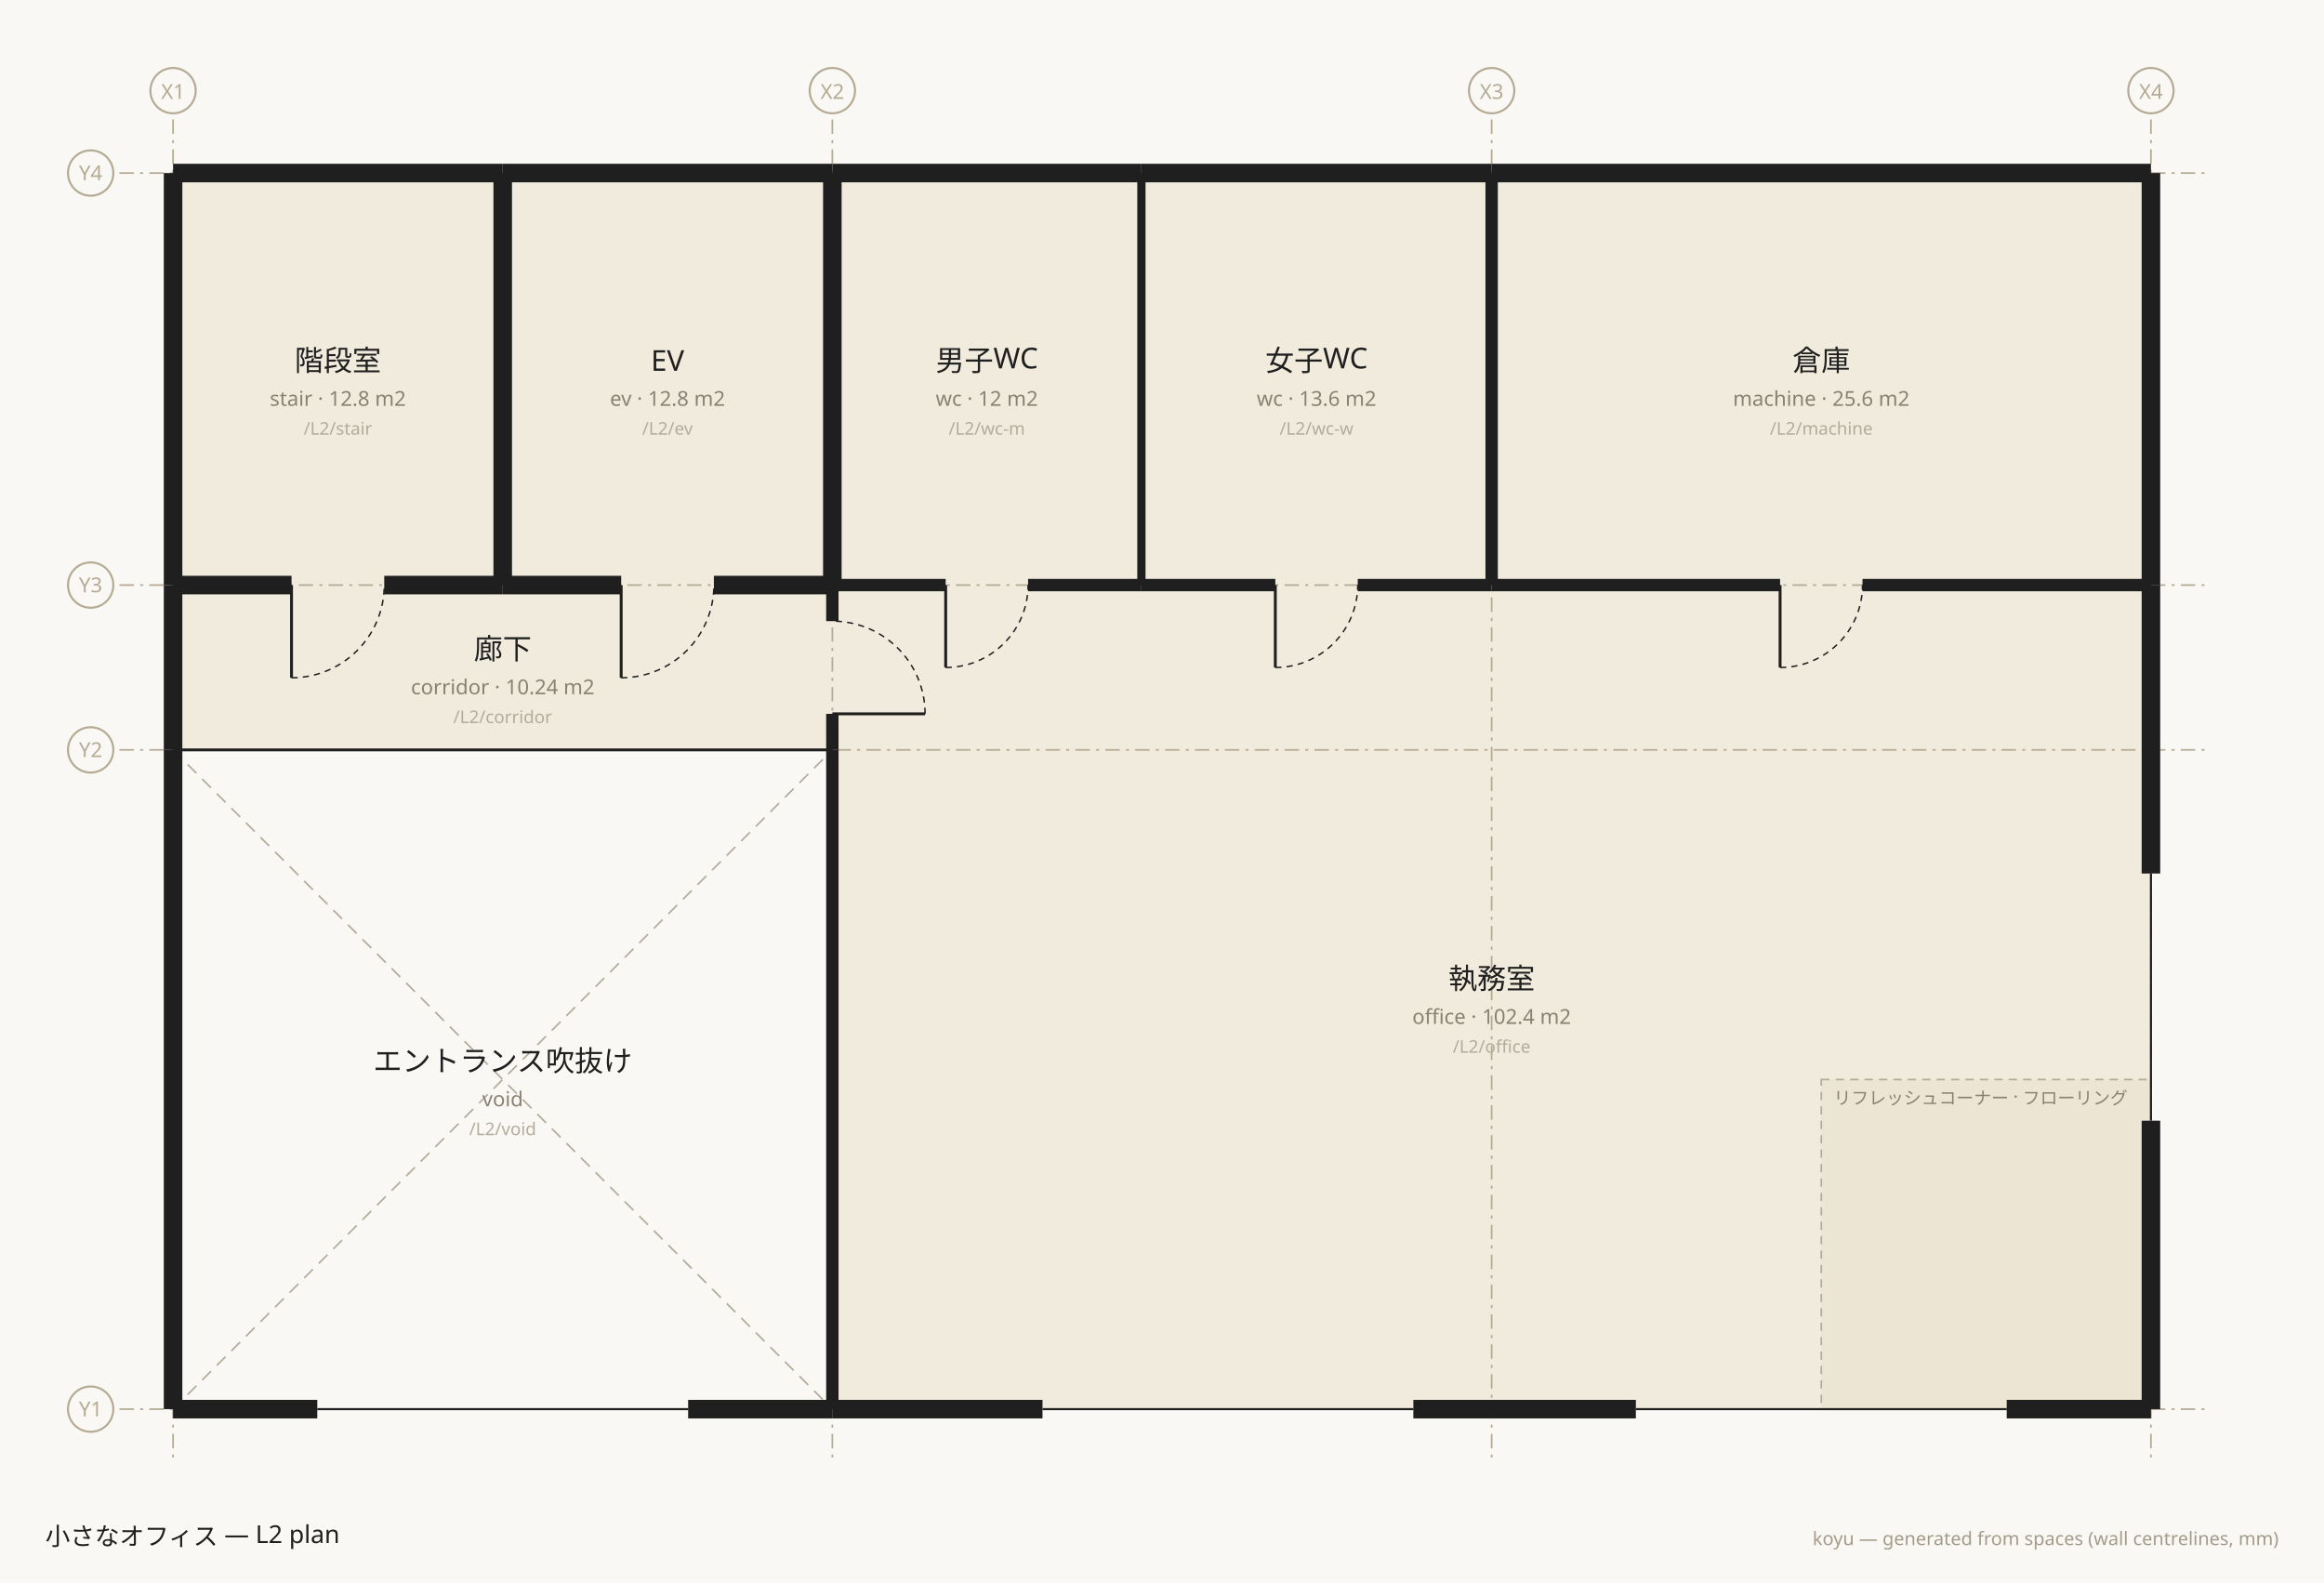
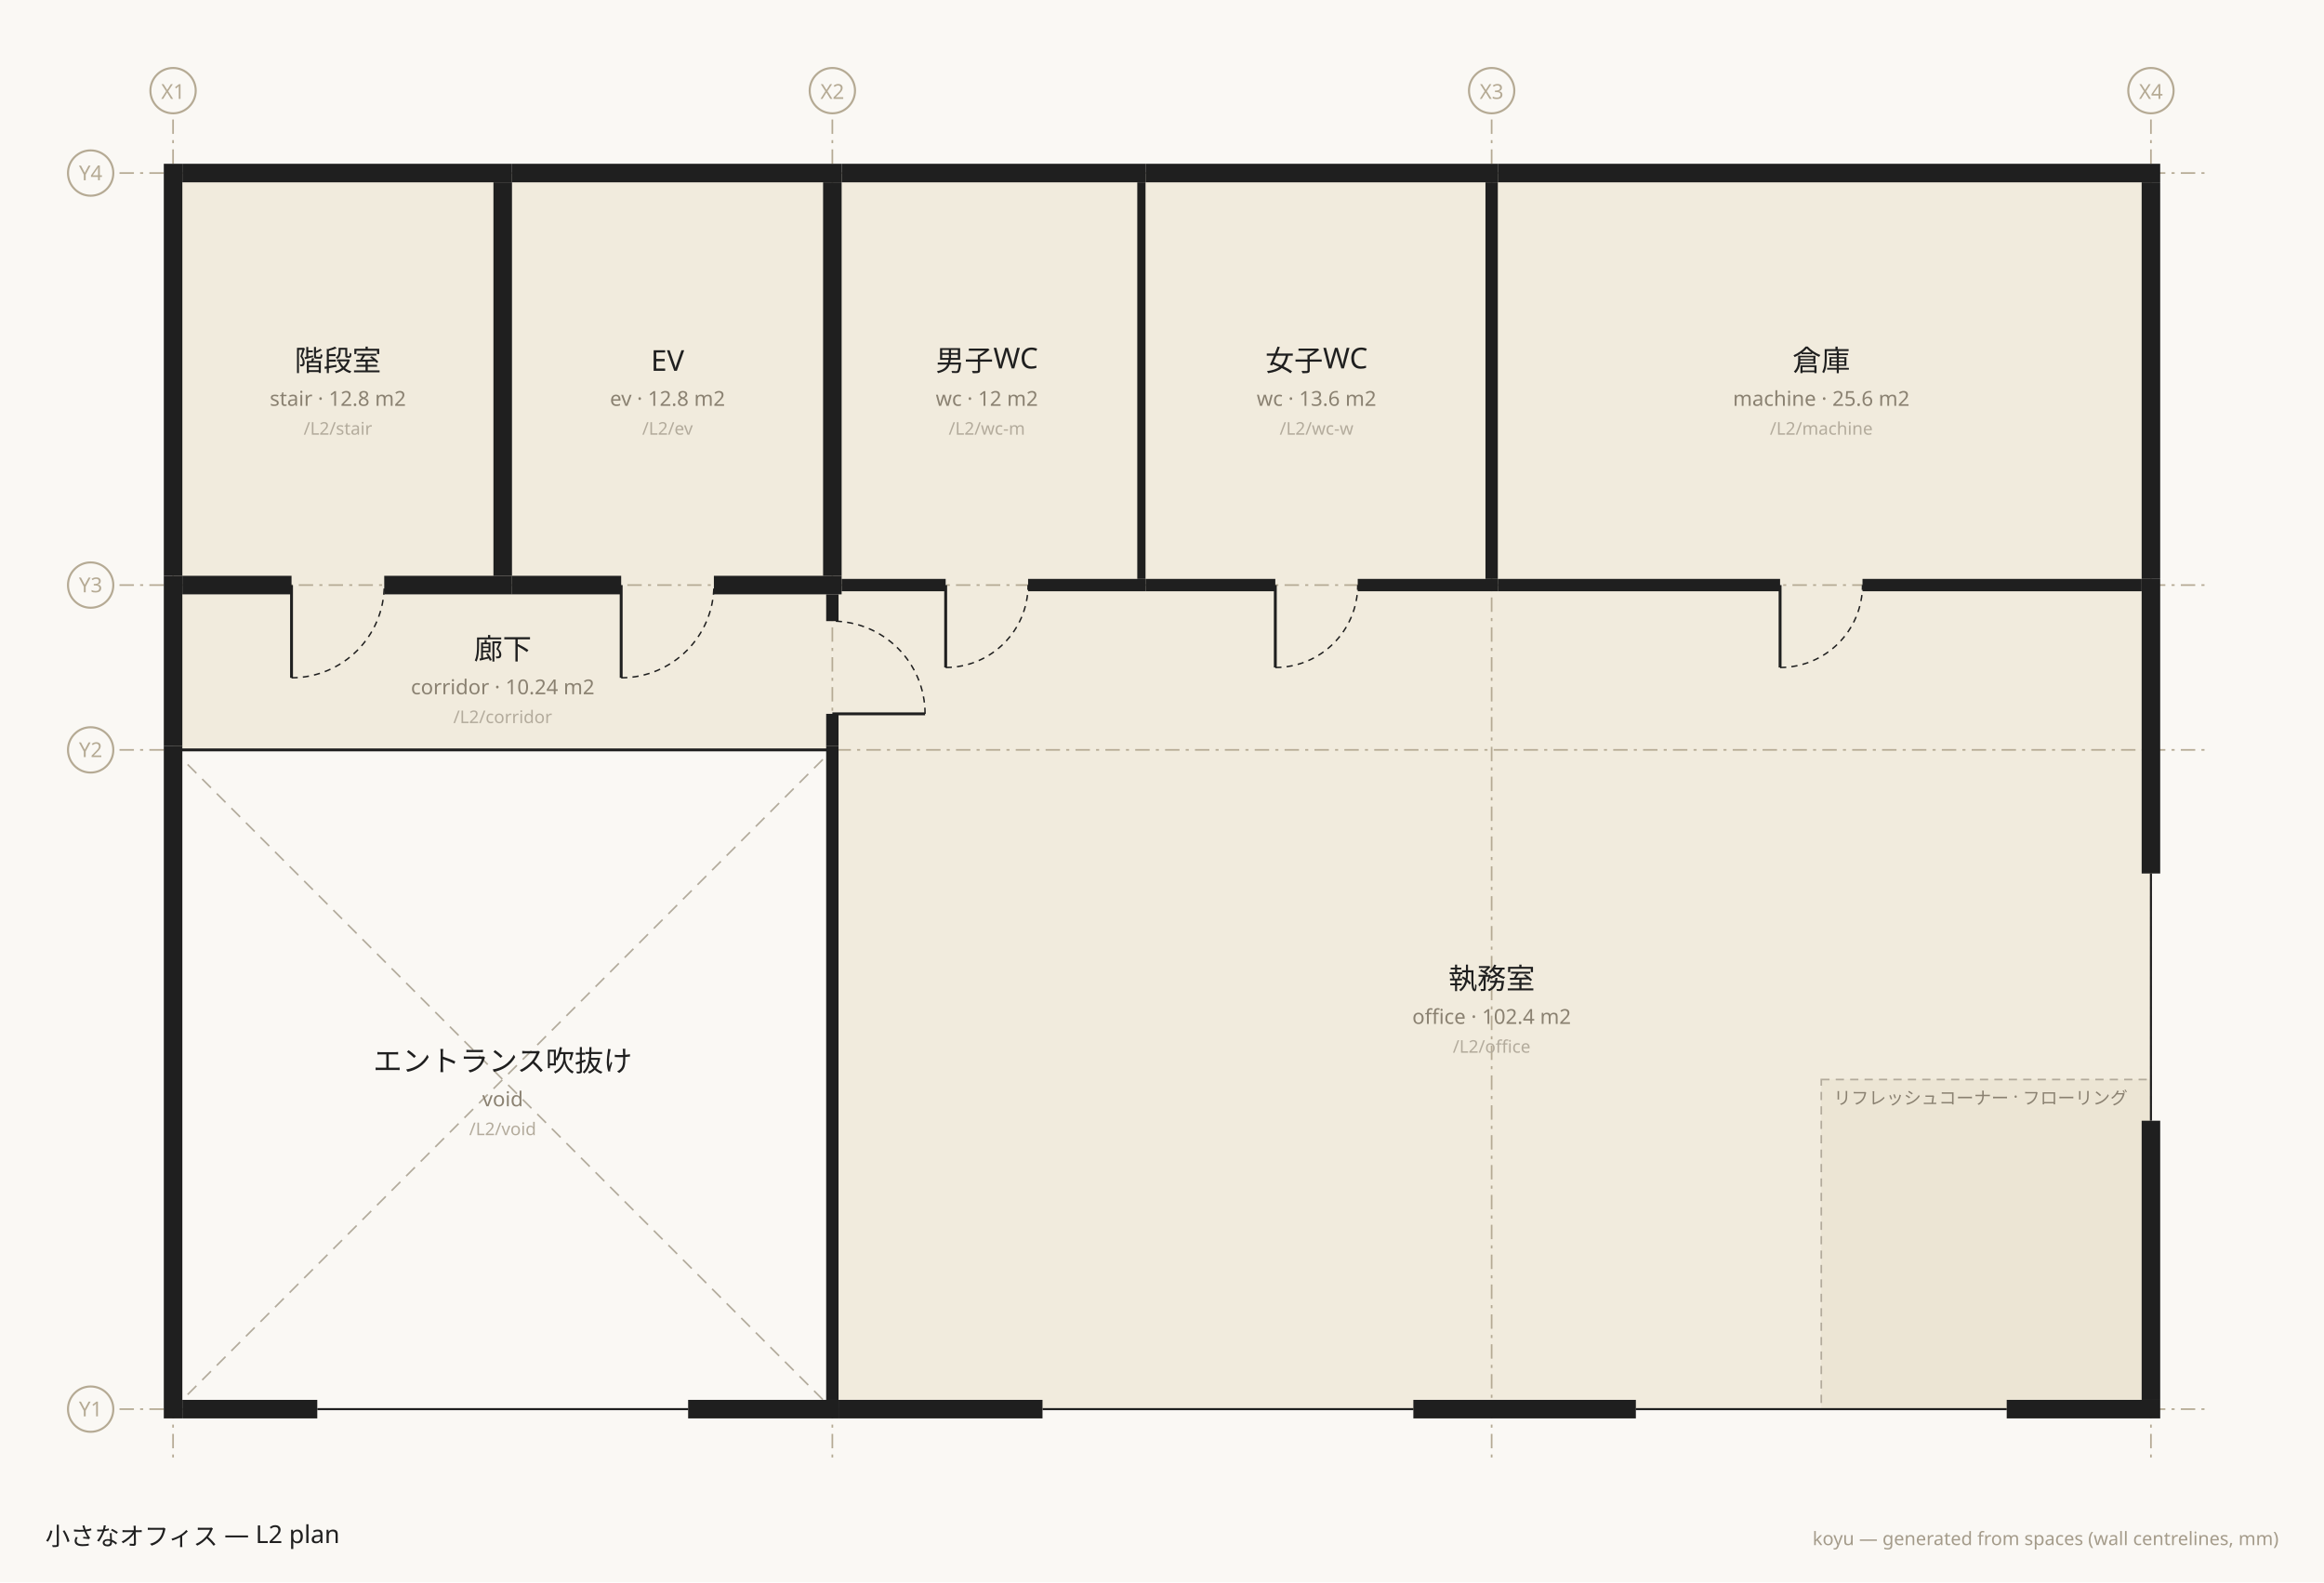
<svg xmlns="http://www.w3.org/2000/svg" width="1128" height="768" viewBox="0 0 1128 768" font-family="'Hiragino Sans','Noto Sans JP',sans-serif">
  <rect width="1128" height="768" fill="#faf8f4" />
+   <path d="M 84 364 L 404 364 L 404 284 L 84 284 Z" fill="#f1ebdd" />
+   <path d="M 244 284 L 404 284 L 404 84 L 244 84 Z" fill="#f1ebdd" />
+   <path d="M 724 284 L 1044 284 L 1044 84 L 724 84 Z" fill="#f1ebdd" />
+   <path d="M 404 684 L 1044 684 L 1044 284 L 404 284 Z" fill="#f1ebdd" />
+   <path d="M 84 284 L 244 284 L 244 84 L 84 84 Z" fill="#f1ebdd" />
  <path d="M 84 684 L 404 684 L 404 364 L 84 364 Z" fill="#faf8f4" />
  <line x1="84" y1="684" x2="404" y2="364" stroke="#b3ab9c" stroke-width="0.8" stroke-dasharray="6 4" />
  <line x1="84" y1="364" x2="404" y2="684" stroke="#b3ab9c" stroke-width="0.8" stroke-dasharray="6 4" />
-   <path d="M 404 684 L 1044 684 L 1044 284 L 404 284 Z" fill="#f1ebdd" />
-   <path d="M 84 364 L 404 364 L 404 284 L 84 284 Z" fill="#f1ebdd" />
-   <path d="M 84 284 L 244 284 L 244 84 L 84 84 Z" fill="#f1ebdd" />
-   <path d="M 244 284 L 404 284 L 404 84 L 244 84 Z" fill="#f1ebdd" />
  <path d="M 404 284 L 554 284 L 554 84 L 404 84 Z" fill="#f1ebdd" />
  <path d="M 554 284 L 724 284 L 724 84 L 554 84 Z" fill="#f1ebdd" />
-   <path d="M 724 284 L 1044 284 L 1044 84 L 724 84 Z" fill="#f1ebdd" />
  <rect x="884" y="524" width="160" height="160" fill="#e7dfcc" fill-opacity="0.55" stroke="#b3ab9c" stroke-width="0.8" stroke-dasharray="4 3" />
  <text x="890" y="536" font-size="8.5" fill="#8a8171">リフレッシュコーナー · フローリング</text>
  <line x1="84" y1="58" x2="84" y2="710" stroke="#b5aa94" stroke-width="0.8" stroke-dasharray="7 3 1.5 3" />
  <circle cx="84" cy="44" r="11" fill="none" stroke="#b5aa94" stroke-width="1" />
  <text x="84" y="48" text-anchor="middle" font-size="10" fill="#b5aa94">X1</text>
  <line x1="404" y1="58" x2="404" y2="710" stroke="#b5aa94" stroke-width="0.8" stroke-dasharray="7 3 1.5 3" />
  <circle cx="404" cy="44" r="11" fill="none" stroke="#b5aa94" stroke-width="1" />
  <text x="404" y="48" text-anchor="middle" font-size="10" fill="#b5aa94">X2</text>
  <line x1="724" y1="58" x2="724" y2="710" stroke="#b5aa94" stroke-width="0.8" stroke-dasharray="7 3 1.5 3" />
  <circle cx="724" cy="44" r="11" fill="none" stroke="#b5aa94" stroke-width="1" />
  <text x="724" y="48" text-anchor="middle" font-size="10" fill="#b5aa94">X3</text>
  <line x1="1044" y1="58" x2="1044" y2="710" stroke="#b5aa94" stroke-width="0.8" stroke-dasharray="7 3 1.5 3" />
  <circle cx="1044" cy="44" r="11" fill="none" stroke="#b5aa94" stroke-width="1" />
  <text x="1044" y="48" text-anchor="middle" font-size="10" fill="#b5aa94">X4</text>
  <line x1="58" y1="684" x2="1070" y2="684" stroke="#b5aa94" stroke-width="0.8" stroke-dasharray="7 3 1.5 3" />
  <circle cx="44" cy="684" r="11" fill="none" stroke="#b5aa94" stroke-width="1" />
  <text x="44" y="687.5" text-anchor="middle" font-size="10" fill="#b5aa94">Y1</text>
  <line x1="58" y1="364" x2="1070" y2="364" stroke="#b5aa94" stroke-width="0.8" stroke-dasharray="7 3 1.5 3" />
  <circle cx="44" cy="364" r="11" fill="none" stroke="#b5aa94" stroke-width="1" />
  <text x="44" y="367.5" text-anchor="middle" font-size="10" fill="#b5aa94">Y2</text>
  <line x1="58" y1="284" x2="1070" y2="284" stroke="#b5aa94" stroke-width="0.8" stroke-dasharray="7 3 1.5 3" />
  <circle cx="44" cy="284" r="11" fill="none" stroke="#b5aa94" stroke-width="1" />
  <text x="44" y="287.5" text-anchor="middle" font-size="10" fill="#b5aa94">Y3</text>
  <line x1="58" y1="84" x2="1070" y2="84" stroke="#b5aa94" stroke-width="0.8" stroke-dasharray="7 3 1.5 3" />
  <circle cx="44" cy="84" r="11" fill="none" stroke="#b5aa94" stroke-width="1" />
  <text x="44" y="87.5" text-anchor="middle" font-size="10" fill="#b5aa94">Y4</text>
-   <path d="M 244 279.5 L 301.5 279.5 L 301.5 288.5 L 244 288.5 Z" fill="#1f1f1f" />
-   <path d="M 346.5 279.5 L 404 279.5 L 404 288.5 L 346.5 288.5 Z" fill="#1f1f1f" />
-   <path d="M 401 364 L 401 346.5 L 407 346.5 L 407 364 Z" fill="#1f1f1f" />
-   <path d="M 401 301.5 L 401 284 L 407 284 L 407 301.5 Z" fill="#1f1f1f" />
-   <path d="M 84 279.5 L 141.5 279.5 L 141.5 288.5 L 84 288.5 Z" fill="#1f1f1f" />
-   <path d="M 186.5 279.5 L 244 279.5 L 244 288.5 L 186.5 288.5 Z" fill="#1f1f1f" />
+   <path d="M 248.5 279.5 L 301.5 279.5 L 301.5 288.5 L 248.5 288.5 Z" fill="#1f1f1f" />
+   <path d="M 346.5 279.5 L 408.5 279.5 L 408.5 288.5 L 346.5 288.5 Z" fill="#1f1f1f" />
+   <path d="M 401 362 L 401 346.5 L 407 346.5 L 407 362 Z" fill="#1f1f1f" />
+   <path d="M 401 301.5 L 401 288.5 L 407 288.5 L 407 301.5 Z" fill="#1f1f1f" />
+   <path d="M 88.5 279.5 L 141.5 279.5 L 141.5 288.5 L 88.5 288.5 Z" fill="#1f1f1f" />
+   <path d="M 186.5 279.5 L 248.5 279.5 L 248.5 288.5 L 186.5 288.5 Z" fill="#1f1f1f" />
  <line x1="84" y1="364" x2="404" y2="364" stroke="#1f1f1f" stroke-width="1.4" />
-   <path d="M 79.5 364 L 79.5 284 L 88.5 284 L 88.5 364 Z" fill="#1f1f1f" />
-   <path d="M 239.5 284 L 239.5 84 L 248.5 84 L 248.5 284 Z" fill="#1f1f1f" />
-   <path d="M 399.5 284 L 399.5 84 L 408.5 84 L 408.5 284 Z" fill="#1f1f1f" />
-   <path d="M 244 79.5 L 404 79.5 L 404 88.5 L 244 88.5 Z" fill="#1f1f1f" />
-   <path d="M 724 281 L 864 281 L 864 287 L 724 287 Z" fill="#1f1f1f" />
-   <path d="M 904 281 L 1044 281 L 1044 287 L 904 287 Z" fill="#1f1f1f" />
-   <path d="M 721 284 L 721 84 L 727 84 L 727 284 Z" fill="#1f1f1f" />
-   <path d="M 1039.5 284 L 1039.5 84 L 1048.5 84 L 1048.5 284 Z" fill="#1f1f1f" />
-   <path d="M 724 79.5 L 1044 79.5 L 1044 88.5 L 724 88.5 Z" fill="#1f1f1f" />
-   <path d="M 401 684 L 401 364 L 407 364 L 407 684 Z" fill="#1f1f1f" />
-   <path d="M 404 281 L 459 281 L 459 287 L 404 287 Z" fill="#1f1f1f" />
-   <path d="M 499 281 L 554 281 L 554 287 L 499 287 Z" fill="#1f1f1f" />
-   <path d="M 554 281 L 619 281 L 619 287 L 554 287 Z" fill="#1f1f1f" />
-   <path d="M 659 281 L 724 281 L 724 287 L 659 287 Z" fill="#1f1f1f" />
-   <path d="M 404 679.5 L 506 679.5 L 506 688.5 L 404 688.5 Z" fill="#1f1f1f" />
+   <path d="M 79.5 362 L 79.5 279.5 L 88.5 279.5 L 88.5 362 Z" fill="#1f1f1f" />
+   <path d="M 239.5 279.5 L 239.5 88.5 L 248.5 88.5 L 248.5 279.5 Z" fill="#1f1f1f" />
+   <path d="M 399.5 279.5 L 399.5 88.5 L 408.5 88.5 L 408.5 279.5 Z" fill="#1f1f1f" />
+   <path d="M 248.5 79.5 L 408.5 79.5 L 408.5 88.5 L 248.5 88.5 Z" fill="#1f1f1f" />
+   <path d="M 727 281 L 864 281 L 864 287 L 727 287 Z" fill="#1f1f1f" />
+   <path d="M 904 281 L 1039.5 281 L 1039.5 287 L 904 287 Z" fill="#1f1f1f" />
+   <path d="M 721 281 L 721 88.5 L 727 88.5 L 727 281 Z" fill="#1f1f1f" />
+   <path d="M 1039.5 281 L 1039.5 88.5 L 1048.5 88.5 L 1048.5 281 Z" fill="#1f1f1f" />
+   <path d="M 727 79.5 L 1048.5 79.5 L 1048.5 88.5 L 727 88.5 Z" fill="#1f1f1f" />
+   <path d="M 401 679.5 L 401 362 L 407 362 L 407 679.5 Z" fill="#1f1f1f" />
+   <path d="M 408.5 281 L 459 281 L 459 287 L 408.5 287 Z" fill="#1f1f1f" />
+   <path d="M 499 281 L 556 281 L 556 287 L 499 287 Z" fill="#1f1f1f" />
+   <path d="M 556 281 L 619 281 L 619 287 L 556 287 Z" fill="#1f1f1f" />
+   <path d="M 659 281 L 727 281 L 727 287 L 659 287 Z" fill="#1f1f1f" />
+   <path d="M 407 679.5 L 506 679.5 L 506 688.5 L 407 688.5 Z" fill="#1f1f1f" />
  <path d="M 686 679.5 L 794 679.5 L 794 688.5 L 686 688.5 Z" fill="#1f1f1f" />
-   <path d="M 974 679.5 L 1044 679.5 L 1044 688.5 L 974 688.5 Z" fill="#1f1f1f" />
-   <path d="M 1039.5 684 L 1039.5 544 L 1048.5 544 L 1048.5 684 Z" fill="#1f1f1f" />
-   <path d="M 1039.5 424 L 1039.5 284 L 1048.5 284 L 1048.5 424 Z" fill="#1f1f1f" />
-   <path d="M 84 79.5 L 244 79.5 L 244 88.5 L 84 88.5 Z" fill="#1f1f1f" />
-   <path d="M 79.5 284 L 79.5 84 L 88.5 84 L 88.5 284 Z" fill="#1f1f1f" />
-   <path d="M 84 679.5 L 154 679.5 L 154 688.5 L 84 688.5 Z" fill="#1f1f1f" />
-   <path d="M 334 679.5 L 404 679.5 L 404 688.5 L 334 688.5 Z" fill="#1f1f1f" />
-   <path d="M 79.5 684 L 79.5 364 L 88.5 364 L 88.5 684 Z" fill="#1f1f1f" />
-   <path d="M 552 284 L 552 84 L 556 84 L 556 284 Z" fill="#1f1f1f" />
-   <path d="M 404 79.5 L 554 79.5 L 554 88.5 L 404 88.5 Z" fill="#1f1f1f" />
-   <path d="M 554 79.5 L 724 79.5 L 724 88.5 L 554 88.5 Z" fill="#1f1f1f" />
+   <path d="M 974 679.5 L 1048.5 679.5 L 1048.5 688.5 L 974 688.5 Z" fill="#1f1f1f" />
+   <path d="M 1039.5 679.5 L 1039.5 544 L 1048.5 544 L 1048.5 679.5 Z" fill="#1f1f1f" />
+   <path d="M 1039.5 424 L 1039.5 281 L 1048.5 281 L 1048.5 424 Z" fill="#1f1f1f" />
+   <path d="M 88.5 79.5 L 248.5 79.5 L 248.5 88.5 L 88.5 88.5 Z" fill="#1f1f1f" />
+   <path d="M 79.5 279.5 L 79.5 79.5 L 88.5 79.5 L 88.5 279.5 Z" fill="#1f1f1f" />
+   <path d="M 88.5 679.5 L 154 679.5 L 154 688.5 L 88.5 688.5 Z" fill="#1f1f1f" />
+   <path d="M 334 679.5 L 407 679.5 L 407 688.5 L 334 688.5 Z" fill="#1f1f1f" />
+   <path d="M 79.5 688.5 L 79.5 362 L 88.5 362 L 88.5 688.5 Z" fill="#1f1f1f" />
+   <path d="M 552 281 L 552 88.5 L 556 88.5 L 556 281 Z" fill="#1f1f1f" />
+   <path d="M 408.5 79.5 L 556 79.5 L 556 88.5 L 408.5 88.5 Z" fill="#1f1f1f" />
+   <path d="M 556 79.5 L 727 79.5 L 727 88.5 L 556 88.5 Z" fill="#1f1f1f" />
  <line x1="301.5" y1="284" x2="301.5" y2="329" stroke="#1f1f1f" stroke-width="1.4" />
  <path d="M 301.5 329 A 45 45 0 0 0 346.5 284" fill="none" stroke="#1f1f1f" stroke-width="0.7" stroke-dasharray="3 2.5" />
  <line x1="404" y1="346.5" x2="449" y2="346.5" stroke="#1f1f1f" stroke-width="1.4" />
  <path d="M 449 346.5 A 45 45 0 0 0 404 301.5" fill="none" stroke="#1f1f1f" stroke-width="0.7" stroke-dasharray="3 2.5" />
  <line x1="141.5" y1="284" x2="141.5" y2="329" stroke="#1f1f1f" stroke-width="1.4" />
  <path d="M 141.5 329 A 45 45 0 0 0 186.5 284" fill="none" stroke="#1f1f1f" stroke-width="0.7" stroke-dasharray="3 2.5" />
  <line x1="864" y1="284" x2="864" y2="324" stroke="#1f1f1f" stroke-width="1.4" />
  <path d="M 864 324 A 40 40 0 0 0 904 284" fill="none" stroke="#1f1f1f" stroke-width="0.7" stroke-dasharray="3 2.5" />
  <line x1="459" y1="284" x2="459" y2="324" stroke="#1f1f1f" stroke-width="1.4" />
  <path d="M 459 324 A 40 40 0 0 0 499 284" fill="none" stroke="#1f1f1f" stroke-width="0.7" stroke-dasharray="3 2.5" />
  <line x1="619" y1="284" x2="619" y2="324" stroke="#1f1f1f" stroke-width="1.4" />
  <path d="M 619 324 A 40 40 0 0 0 659 284" fill="none" stroke="#1f1f1f" stroke-width="0.7" stroke-dasharray="3 2.5" />
  <line x1="506" y1="684" x2="686" y2="684" stroke="#1f1f1f" stroke-width="1" />
  <line x1="794" y1="684" x2="974" y2="684" stroke="#1f1f1f" stroke-width="1" />
  <line x1="1044" y1="544" x2="1044" y2="424" stroke="#1f1f1f" stroke-width="1" />
  <line x1="154" y1="684" x2="334" y2="684" stroke="#1f1f1f" stroke-width="1" />
+   <text x="244" y="320" text-anchor="middle" font-size="14" fill="#1f1f1f">廊下</text>
+   <text x="244" y="337" text-anchor="middle" font-size="10" fill="#8a8171">corridor · 10.24 m2</text>
+   <text x="244" y="351" text-anchor="middle" font-size="8.5" fill="#b3ab9c">/L2/corridor</text>
+   <text x="324" y="180" text-anchor="middle" font-size="14" fill="#1f1f1f">EV</text>
+   <text x="324" y="197" text-anchor="middle" font-size="10" fill="#8a8171">ev · 12.8 m2</text>
+   <text x="324" y="211" text-anchor="middle" font-size="8.5" fill="#b3ab9c">/L2/ev</text>
+   <text x="884" y="180" text-anchor="middle" font-size="14" fill="#1f1f1f">倉庫</text>
+   <text x="884" y="197" text-anchor="middle" font-size="10" fill="#8a8171">machine · 25.6 m2</text>
+   <text x="884" y="211" text-anchor="middle" font-size="8.5" fill="#b3ab9c">/L2/machine</text>
+   <text x="724" y="480" text-anchor="middle" font-size="14" fill="#1f1f1f">執務室</text>
+   <text x="724" y="497" text-anchor="middle" font-size="10" fill="#8a8171">office · 102.4 m2</text>
+   <text x="724" y="511" text-anchor="middle" font-size="8.5" fill="#b3ab9c">/L2/office</text>
+   <text x="164" y="180" text-anchor="middle" font-size="14" fill="#1f1f1f">階段室</text>
+   <text x="164" y="197" text-anchor="middle" font-size="10" fill="#8a8171">stair · 12.8 m2</text>
+   <text x="164" y="211" text-anchor="middle" font-size="8.5" fill="#b3ab9c">/L2/stair</text>
  <text x="244" y="520" text-anchor="middle" font-size="14" fill="#1f1f1f">エントランス吹抜け</text>
  <text x="244" y="537" text-anchor="middle" font-size="10" fill="#8a8171">void</text>
  <text x="244" y="551" text-anchor="middle" font-size="8.5" fill="#b3ab9c">/L2/void</text>
-   <text x="724" y="480" text-anchor="middle" font-size="14" fill="#1f1f1f">執務室</text>
-   <text x="724" y="497" text-anchor="middle" font-size="10" fill="#8a8171">office · 102.4 m2</text>
-   <text x="724" y="511" text-anchor="middle" font-size="8.5" fill="#b3ab9c">/L2/office</text>
-   <text x="244" y="320" text-anchor="middle" font-size="14" fill="#1f1f1f">廊下</text>
-   <text x="244" y="337" text-anchor="middle" font-size="10" fill="#8a8171">corridor · 10.24 m2</text>
-   <text x="244" y="351" text-anchor="middle" font-size="8.5" fill="#b3ab9c">/L2/corridor</text>
-   <text x="164" y="180" text-anchor="middle" font-size="14" fill="#1f1f1f">階段室</text>
-   <text x="164" y="197" text-anchor="middle" font-size="10" fill="#8a8171">stair · 12.8 m2</text>
-   <text x="164" y="211" text-anchor="middle" font-size="8.5" fill="#b3ab9c">/L2/stair</text>
-   <text x="324" y="180" text-anchor="middle" font-size="14" fill="#1f1f1f">EV</text>
-   <text x="324" y="197" text-anchor="middle" font-size="10" fill="#8a8171">ev · 12.8 m2</text>
-   <text x="324" y="211" text-anchor="middle" font-size="8.5" fill="#b3ab9c">/L2/ev</text>
  <text x="479" y="180" text-anchor="middle" font-size="14" fill="#1f1f1f">男子WC</text>
  <text x="479" y="197" text-anchor="middle" font-size="10" fill="#8a8171">wc · 12 m2</text>
  <text x="479" y="211" text-anchor="middle" font-size="8.5" fill="#b3ab9c">/L2/wc-m</text>
  <text x="639" y="180" text-anchor="middle" font-size="14" fill="#1f1f1f">女子WC</text>
  <text x="639" y="197" text-anchor="middle" font-size="10" fill="#8a8171">wc · 13.6 m2</text>
  <text x="639" y="211" text-anchor="middle" font-size="8.5" fill="#b3ab9c">/L2/wc-w</text>
-   <text x="884" y="180" text-anchor="middle" font-size="14" fill="#1f1f1f">倉庫</text>
-   <text x="884" y="197" text-anchor="middle" font-size="10" fill="#8a8171">machine · 25.6 m2</text>
-   <text x="884" y="211" text-anchor="middle" font-size="8.5" fill="#b3ab9c">/L2/machine</text>
  <text x="22" y="750" font-size="12" fill="#1f1f1f">小さなオフィス — L2 plan</text>
  <text x="1106" y="750" text-anchor="end" font-size="9" fill="#a49b8a">koyu — generated from spaces (wall centrelines, mm)</text>
</svg>
